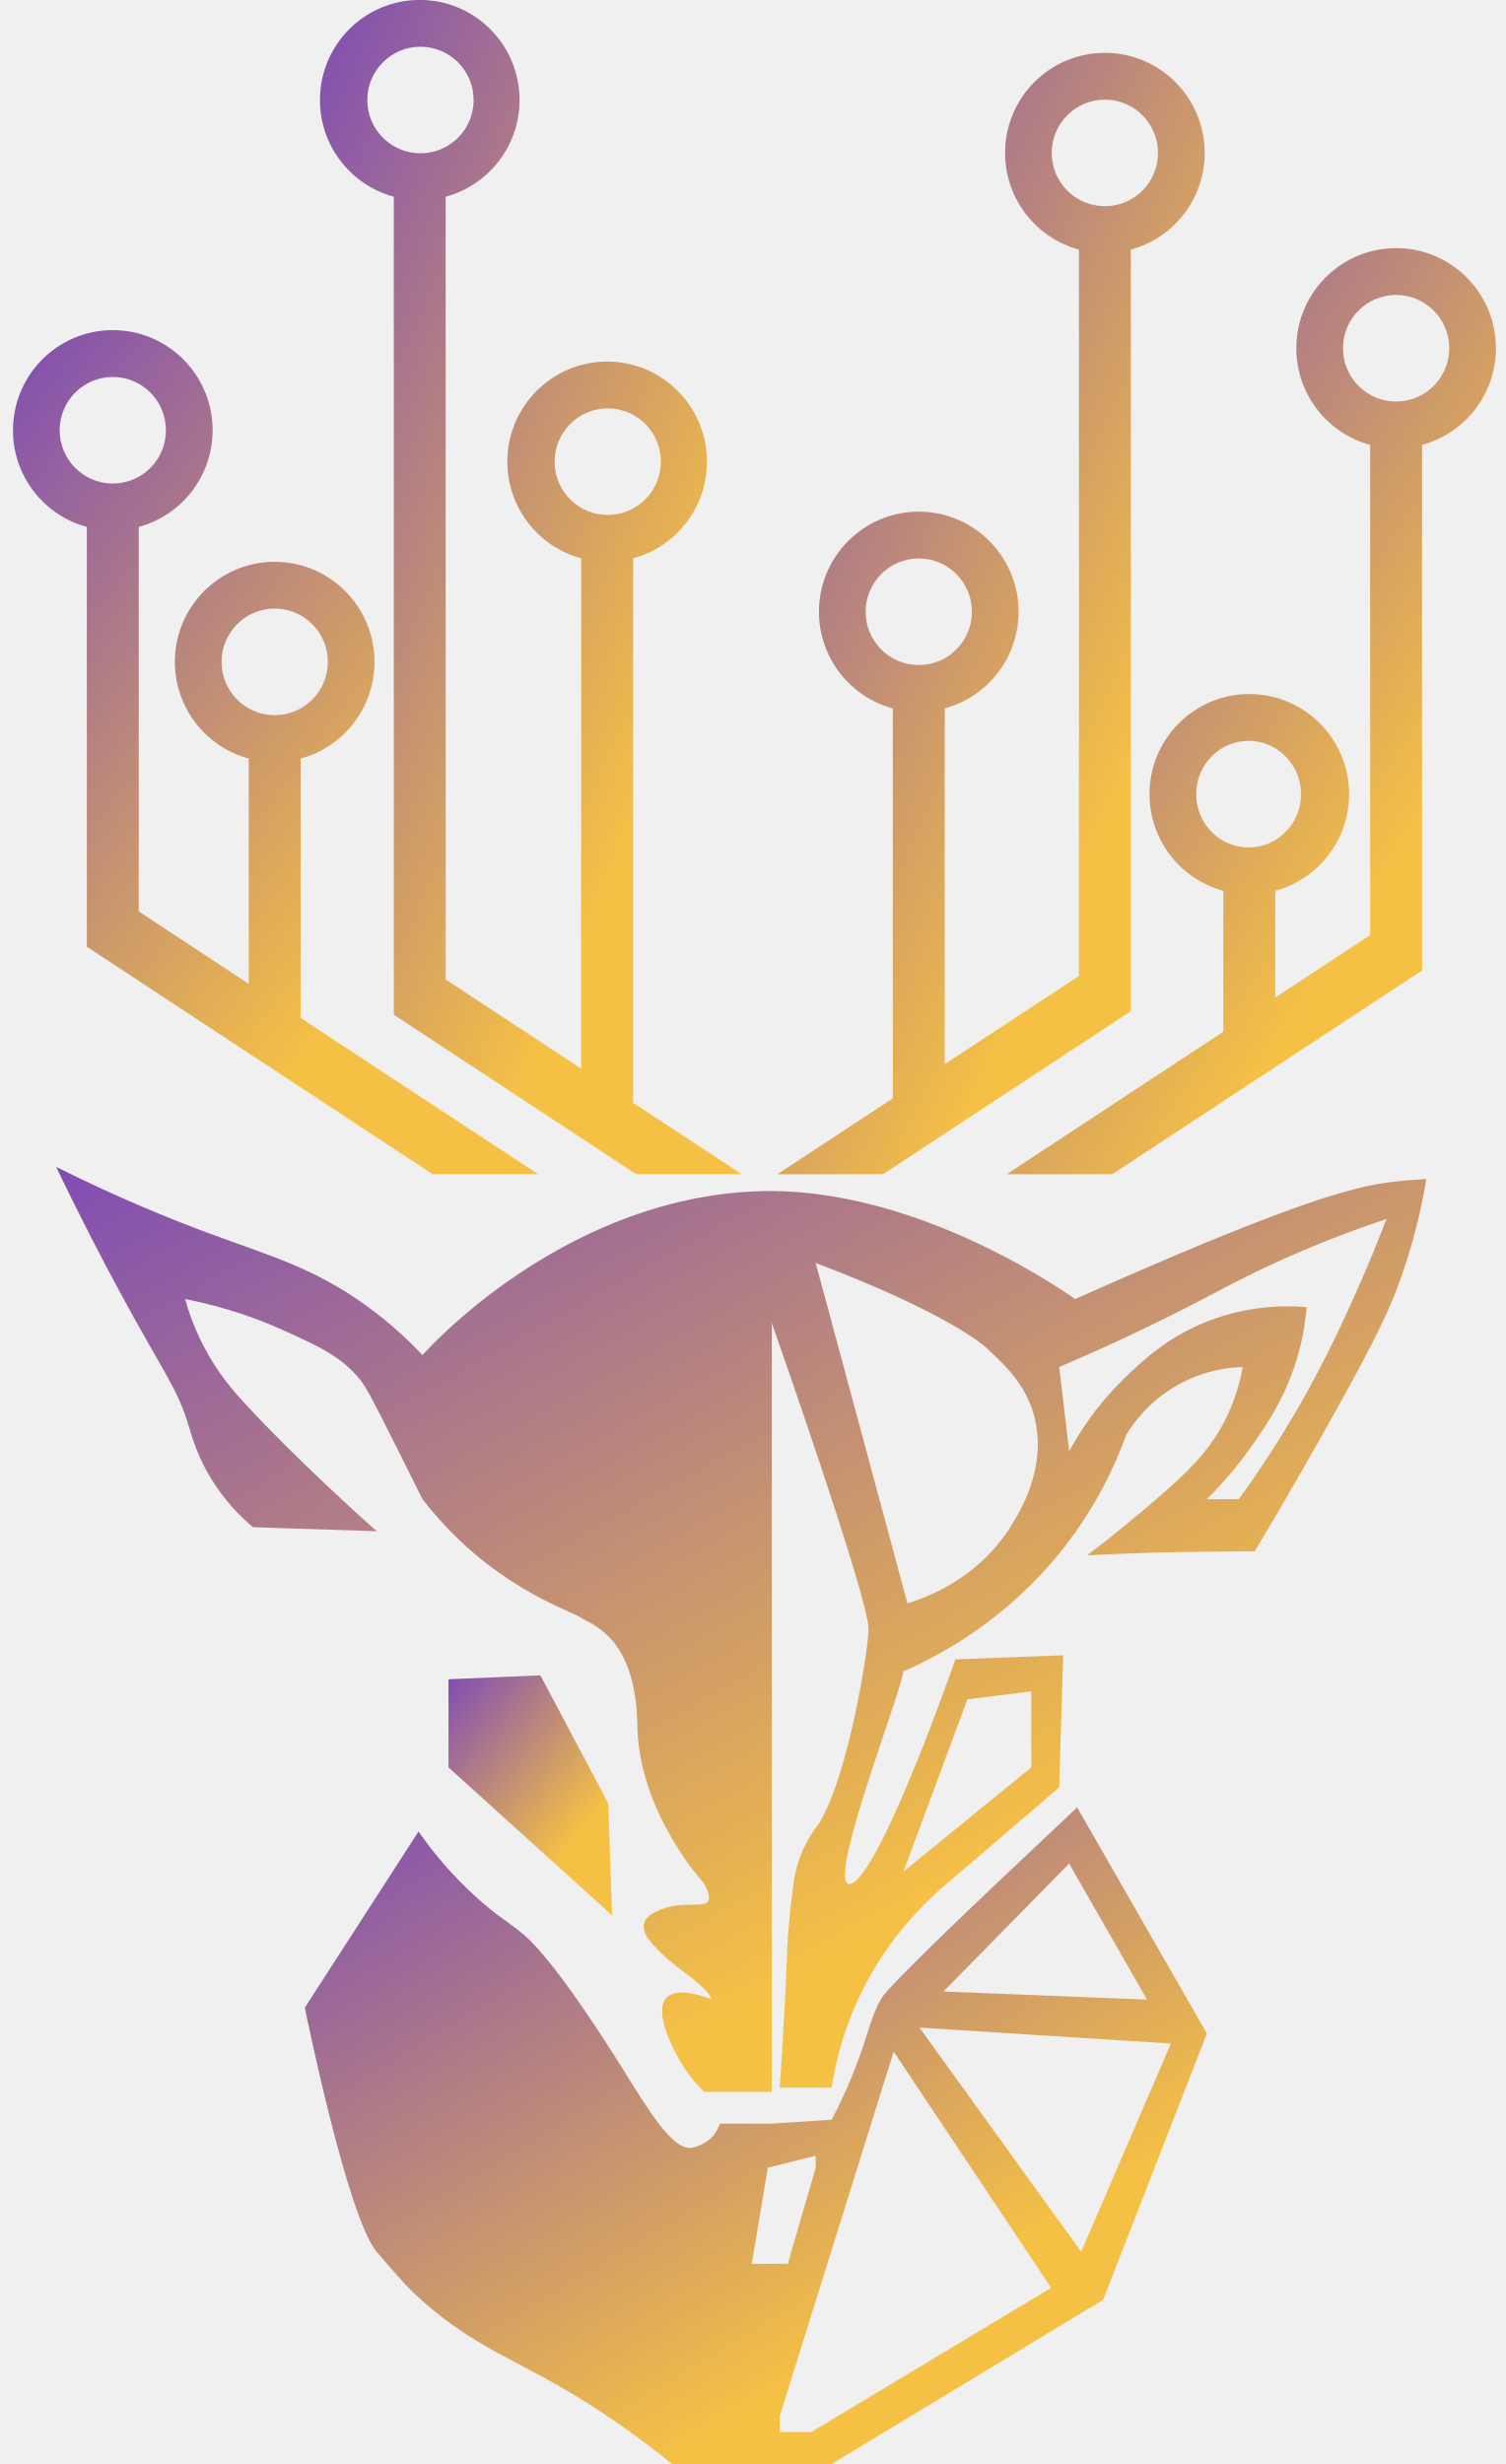
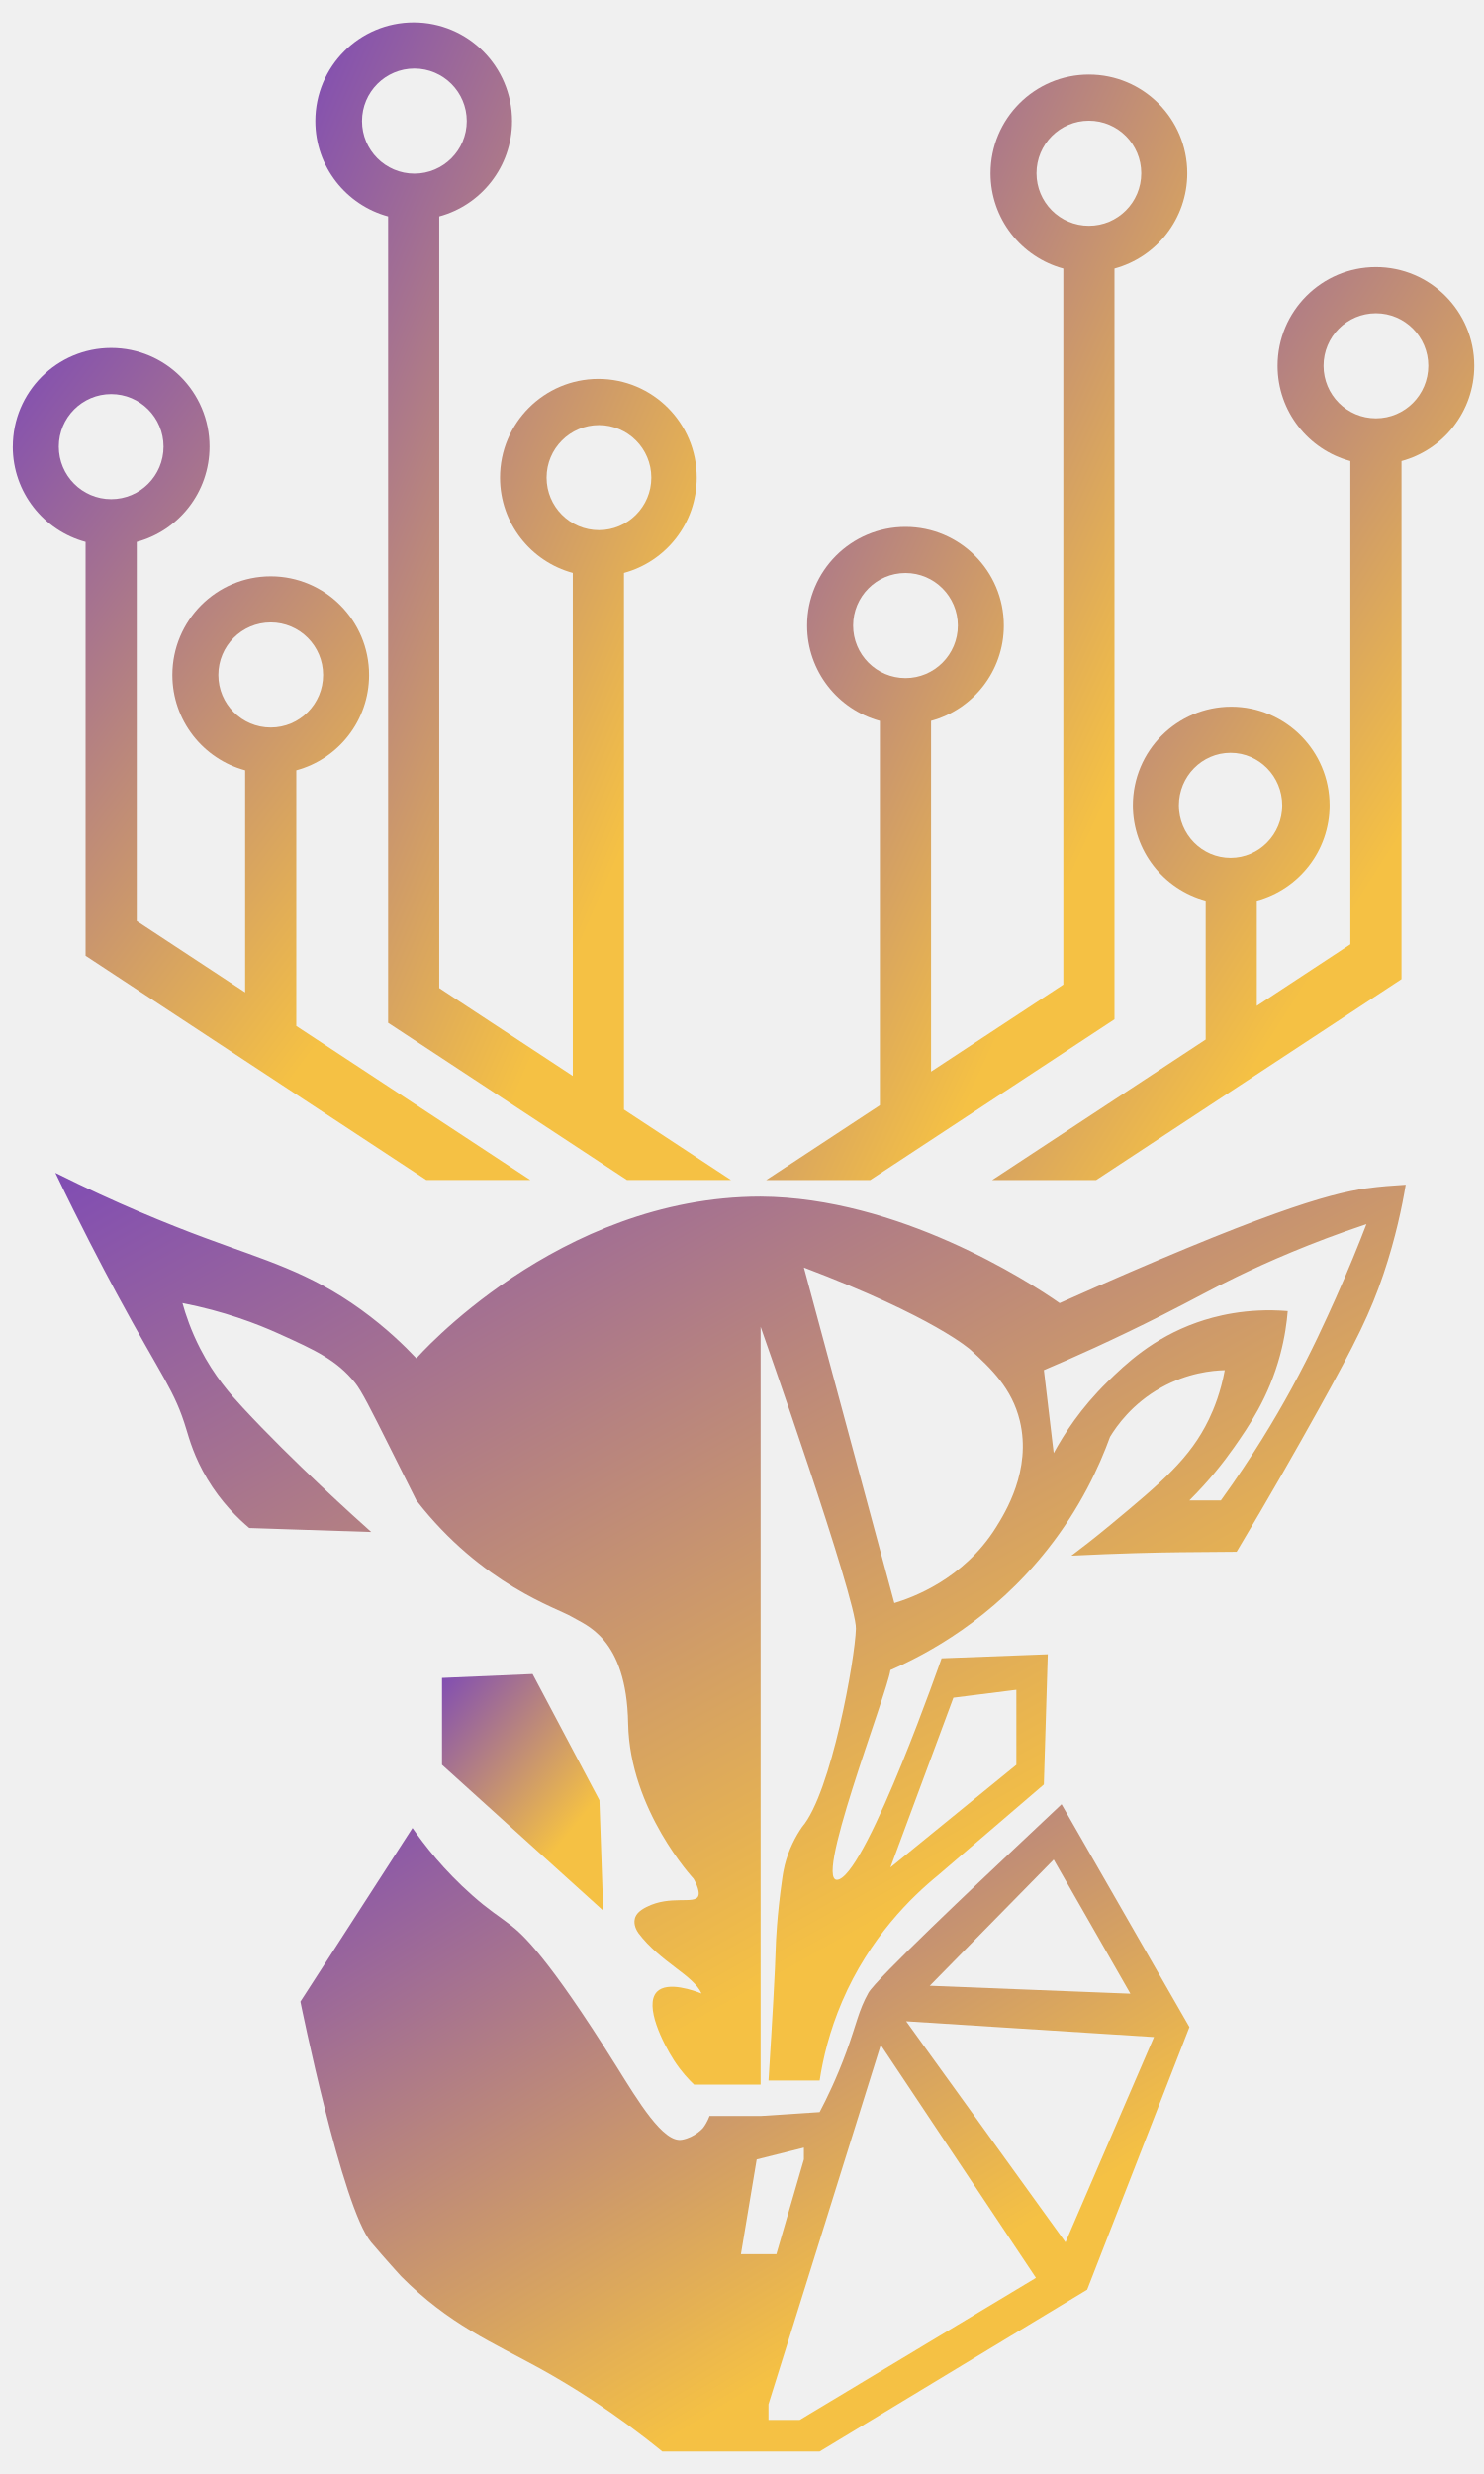
- <svg xmlns="http://www.w3.org/2000/svg" width="66" height="108" viewBox="0 0 66 108" fill="none">
+ <svg xmlns="http://www.w3.org/2000/svg" width="60" height="100" viewBox="0 0 66 108" fill="none">
  <g clip-path="url(#clip0_1690_5353)">
    <path d="M3.806 41.496L18.961 51.466H23.587L13.178 44.619V33.249C15.042 32.747 16.415 31.041 16.415 29.012C16.415 26.589 14.457 24.625 12.041 24.625C9.625 24.625 7.666 26.589 7.666 29.012C7.666 31.041 9.039 32.747 10.903 33.249V43.123L6.082 39.951V23.095C7.946 22.593 9.319 20.887 9.319 18.858C9.319 16.435 7.361 14.47 4.945 14.47C2.529 14.47 0.57 16.435 0.57 18.858H0.568C0.568 20.887 1.941 22.593 3.806 23.095V41.496ZM9.711 29.011C9.711 27.721 10.754 26.675 12.041 26.675C13.327 26.675 14.37 27.721 14.37 29.011C14.37 30.301 13.327 31.347 12.041 31.347C10.754 31.347 9.711 30.301 9.711 29.011ZM2.615 18.858C2.615 17.568 3.657 16.522 4.944 16.522C6.23 16.522 7.273 17.568 7.273 18.858C7.273 20.148 6.23 21.194 4.944 21.194C3.657 21.194 2.615 20.148 2.615 18.858Z" fill="url(#paint0_linear_1690_5353)" />
    <path d="M27.75 48.335V24.473C29.614 23.971 30.987 22.264 30.987 20.236C30.987 17.813 29.029 15.848 26.613 15.848C24.197 15.848 22.238 17.813 22.238 20.236C22.238 22.264 23.611 23.971 25.475 24.473V46.839L19.535 42.932V8.622C21.4 8.119 22.773 6.413 22.773 4.384C22.773 1.961 20.814 -0.003 18.398 -0.003C15.982 -0.003 14.024 1.961 14.024 4.384C14.024 6.413 15.397 8.119 17.261 8.622V44.477L27.884 51.465H32.509L27.75 48.335ZM24.309 20.236C24.309 18.946 25.352 17.9 26.638 17.9C27.924 17.9 28.967 18.946 28.967 20.236C28.967 21.526 27.924 22.572 26.638 22.572C25.352 22.572 24.309 21.526 24.309 20.236ZM16.1 4.384C16.1 3.094 17.143 2.048 18.429 2.048C19.715 2.048 20.759 3.094 20.759 4.384C20.759 5.674 19.715 6.72 18.429 6.72C17.143 6.72 16.1 5.674 16.1 4.384Z" fill="url(#paint1_linear_1690_5353)" />
    <path d="M48.428 2.316C46.013 2.316 44.054 4.28 44.054 6.703C44.054 8.732 45.427 10.438 47.291 10.941V42.776L41.408 46.646V31.052C43.272 30.549 44.645 28.843 44.645 26.814C44.645 24.391 42.687 22.427 40.271 22.427C37.855 22.427 35.896 24.391 35.896 26.814C35.896 28.843 37.269 30.549 39.133 31.052V48.142L34.076 51.468H38.702L49.566 44.322V10.941C51.43 10.438 52.803 8.732 52.803 6.703C52.803 4.28 50.844 2.316 48.428 2.316ZM37.942 26.814C37.942 25.524 38.984 24.477 40.271 24.477C41.557 24.477 42.6 25.524 42.6 26.814C42.6 28.104 41.557 29.15 40.271 29.15C38.984 29.15 37.942 28.104 37.942 26.814ZM50.757 6.703C50.757 7.993 49.714 9.039 48.428 9.039C47.141 9.039 46.098 7.993 46.098 6.703C46.098 5.413 47.141 4.367 48.428 4.367C49.714 4.367 50.757 5.413 50.757 6.703Z" fill="url(#paint2_linear_1690_5353)" />
    <path d="M61.194 10.876C58.778 10.876 56.819 12.84 56.819 15.263C56.819 17.292 58.192 18.998 60.056 19.5V40.987L55.896 43.724V39.046C57.76 38.544 59.133 36.837 59.133 34.809C59.133 32.386 57.175 30.421 54.759 30.421C52.343 30.421 50.384 32.386 50.384 34.809C50.384 36.837 51.757 38.544 53.622 39.046V45.221L44.126 51.468H48.751L62.331 42.535V19.5C64.195 18.998 65.568 17.292 65.568 15.263C65.568 12.84 63.61 10.876 61.194 10.876ZM54.728 37.145C53.459 37.145 52.43 36.099 52.43 34.809C52.43 33.519 53.459 32.472 54.728 32.472C55.997 32.472 57.026 33.519 57.026 34.809C57.026 36.099 55.997 37.145 54.728 37.145ZM63.522 15.264C63.522 16.554 62.479 17.6 61.193 17.6C59.907 17.6 58.864 16.554 58.864 15.264C58.864 13.974 59.907 12.928 61.193 12.928C62.479 12.928 63.522 13.974 63.522 15.264Z" fill="url(#paint3_linear_1690_5353)" />
    <path d="M23.686 73.432L19.658 73.605V77.467L26.828 83.952L26.659 79.043L23.686 73.432Z" fill="url(#paint4_linear_1690_5353)" />
    <path d="M60.785 51.833C59.042 52.08 56.119 52.93 47.125 56.939C45.733 55.962 39.949 52.242 33.828 52.203C24.798 52.203 18.519 59.395 18.519 59.395C17.996 58.84 17.176 58.04 16.058 57.231C13.74 55.555 11.802 55.038 9.11 54.038C7.492 53.438 5.196 52.512 2.462 51.147C3.56 53.439 4.521 55.272 5.208 56.545C7.236 60.301 7.763 60.806 8.288 62.552C8.412 62.962 8.638 63.787 9.221 64.758C9.843 65.796 10.574 66.506 11.087 66.939L16.51 67.116C15.866 66.541 13.022 63.988 10.787 61.575C10.254 60.998 9.535 60.193 8.905 58.965C8.489 58.156 8.252 57.436 8.114 56.938C9.957 57.298 11.408 57.849 12.414 58.305C14.021 59.033 14.965 59.461 15.794 60.485C16.077 60.836 16.491 61.659 17.308 63.291C17.523 63.721 18.288 65.25 18.52 65.714C21.443 69.477 24.833 70.518 25.426 70.884C26.019 71.25 27.868 71.788 27.936 75.633C28.005 79.477 30.846 82.533 30.846 82.533C30.846 82.533 31.163 83.064 31.051 83.311C30.882 83.684 29.817 83.247 28.747 83.792C28.446 83.945 28.287 84.104 28.234 84.305C28.161 84.592 28.33 84.858 28.392 84.948C29.361 86.24 30.845 86.824 31.198 87.636C30.88 87.512 29.687 87.074 29.216 87.56C28.629 88.168 29.501 89.877 29.979 90.615C30.3 91.111 30.637 91.468 30.867 91.687H33.828V57.99C33.828 57.99 38.101 70.104 38.067 71.417C38.032 72.731 36.971 78.722 35.671 80.232C35.387 80.645 35.08 81.214 34.9 81.931C34.842 82.166 34.815 82.346 34.798 82.464C34.541 84.23 34.506 85.451 34.506 85.451C34.471 86.69 34.352 88.752 34.179 91.505H36.453C36.604 90.512 36.893 89.298 37.453 87.991C38.675 85.14 40.553 83.33 41.719 82.379C43.287 81.034 44.856 79.689 46.425 78.344L46.6 72.553L41.877 72.732C41.877 72.732 38.651 81.994 37.331 82.556C36.01 83.117 39.461 74.312 39.601 73.256C41.228 72.544 44.145 70.993 46.6 67.874C48.045 66.04 48.878 64.235 49.369 62.884C49.66 62.405 50.353 61.411 51.642 60.694C52.818 60.039 53.916 59.935 54.471 59.921C54.291 60.898 53.995 61.629 53.765 62.108C52.93 63.839 51.679 64.897 49.384 66.8C48.669 67.393 48.062 67.86 47.65 68.169C49.807 68.063 51.413 68.028 52.505 68.016C53.025 68.01 54.999 67.995 54.999 67.995C56.463 65.541 57.676 63.407 58.62 61.707C60.332 58.626 60.963 57.328 61.523 55.666C62.074 54.034 62.36 52.633 62.519 51.676C61.951 51.711 61.371 51.752 60.784 51.835L60.785 51.833ZM42.401 74.485L45.202 74.133V77.469L39.601 82.032L42.402 74.485H42.401ZM44.295 66.913C42.836 69.244 40.529 70.048 39.775 70.276L35.752 55.357C41.571 57.559 43.166 59.017 43.166 59.017C44.075 59.849 45.006 60.724 45.356 62.175C45.886 64.373 44.692 66.279 44.295 66.912V66.913ZM59.39 56.752C58.966 57.698 58.34 59.089 57.436 60.745C56.708 62.079 55.685 63.794 54.298 65.712H52.897C53.786 64.829 54.43 64.001 54.869 63.375C55.541 62.418 56.43 61.125 56.934 59.241C57.147 58.445 57.233 57.763 57.271 57.293C55.429 57.142 54.017 57.525 53.238 57.799C51.266 58.494 50.048 59.662 49.244 60.45C48.069 61.601 47.321 62.763 46.863 63.607L46.426 59.918C47.65 59.399 49.499 58.58 51.723 57.456C53.223 56.697 53.808 56.348 55.023 55.761C56.348 55.119 58.285 54.259 60.771 53.429C60.434 54.31 59.975 55.446 59.391 56.752H59.39Z" fill="url(#paint5_linear_1690_5353)" />
    <path d="M47.213 79.221C47.213 79.221 46.346 80.041 45.093 81.219C43.612 82.612 38.96 87 38.624 87.603C38.172 88.416 38.106 88.962 37.637 90.243C37.213 91.399 36.769 92.308 36.452 92.91L33.827 93.082H31.555C31.555 93.082 31.468 93.346 31.271 93.61C31.271 93.61 30.918 94.028 30.331 94.138C29.498 94.293 28.381 92.42 27.41 90.865C24.315 85.911 23.197 84.974 22.709 84.595C22.149 84.159 21.768 83.95 20.998 83.267C19.73 82.143 18.871 81.035 18.345 80.277L13.361 87.997C13.361 87.997 15.216 97.172 16.509 98.699C17.147 99.451 17.83 100.201 17.83 100.201C19.962 102.349 21.914 103.15 23.998 104.3C25.387 105.066 27.298 106.244 29.456 108H36.452L48.351 100.804L52.899 89.129L47.213 79.223V79.221ZM46.862 81.682L50.274 87.644L41.351 87.292L46.862 81.682ZM32.952 99.226L33.654 95.014L35.752 94.488V95.014L34.529 99.226H32.951H32.952ZM35.566 106.596H34.178V105.898L39.171 89.925L46.073 100.279L35.565 106.596H35.566ZM47.389 98.699L40.301 88.871L51.323 89.572L47.389 98.698V98.699Z" fill="url(#paint6_linear_1690_5353)" />
  </g>
  <defs>
    <linearGradient id="paint0_linear_1690_5353" x1="-3.591" y1="9.256" x2="25.15" y2="30.799" gradientUnits="userSpaceOnUse">
      <stop stop-color="#6633CC" />
      <stop offset="1" stop-color="#F5C144" />
    </linearGradient>
    <linearGradient id="paint1_linear_1690_5353" x1="10.684" y1="-7.257" x2="41.048" y2="5.88" gradientUnits="userSpaceOnUse">
      <stop stop-color="#6633CC" />
      <stop offset="1" stop-color="#F5C144" />
    </linearGradient>
    <linearGradient id="paint2_linear_1690_5353" x1="30.692" y1="-4.612" x2="60.857" y2="9.233" gradientUnits="userSpaceOnUse">
      <stop stop-color="#6633CC" />
      <stop offset="1" stop-color="#F5C144" />
    </linearGradient>
    <linearGradient id="paint3_linear_1690_5353" x1="40.251" y1="5.155" x2="70.014" y2="24.094" gradientUnits="userSpaceOnUse">
      <stop stop-color="#6633CC" />
      <stop offset="1" stop-color="#F5C144" />
    </linearGradient>
    <linearGradient id="paint4_linear_1690_5353" x1="18.363" y1="71.949" x2="26.715" y2="78.806" gradientUnits="userSpaceOnUse">
      <stop stop-color="#6633CC" />
      <stop offset="1" stop-color="#F5C144" />
    </linearGradient>
    <linearGradient id="paint5_linear_1690_5353" x1="-8.39" y1="45.434" x2="19.596" y2="95.378" gradientUnits="userSpaceOnUse">
      <stop stop-color="#6633CC" />
      <stop offset="1" stop-color="#F5C144" />
    </linearGradient>
    <linearGradient id="paint6_linear_1690_5353" x1="6.216" y1="75.165" x2="26.837" y2="109.293" gradientUnits="userSpaceOnUse">
      <stop stop-color="#6633CC" />
      <stop offset="1" stop-color="#F5C144" />
    </linearGradient>
    <clipPath id="clip0_1690_5353">
      <rect width="65" height="108" fill="white" transform="translate(0.568604)" />
    </clipPath>
  </defs>
</svg>
